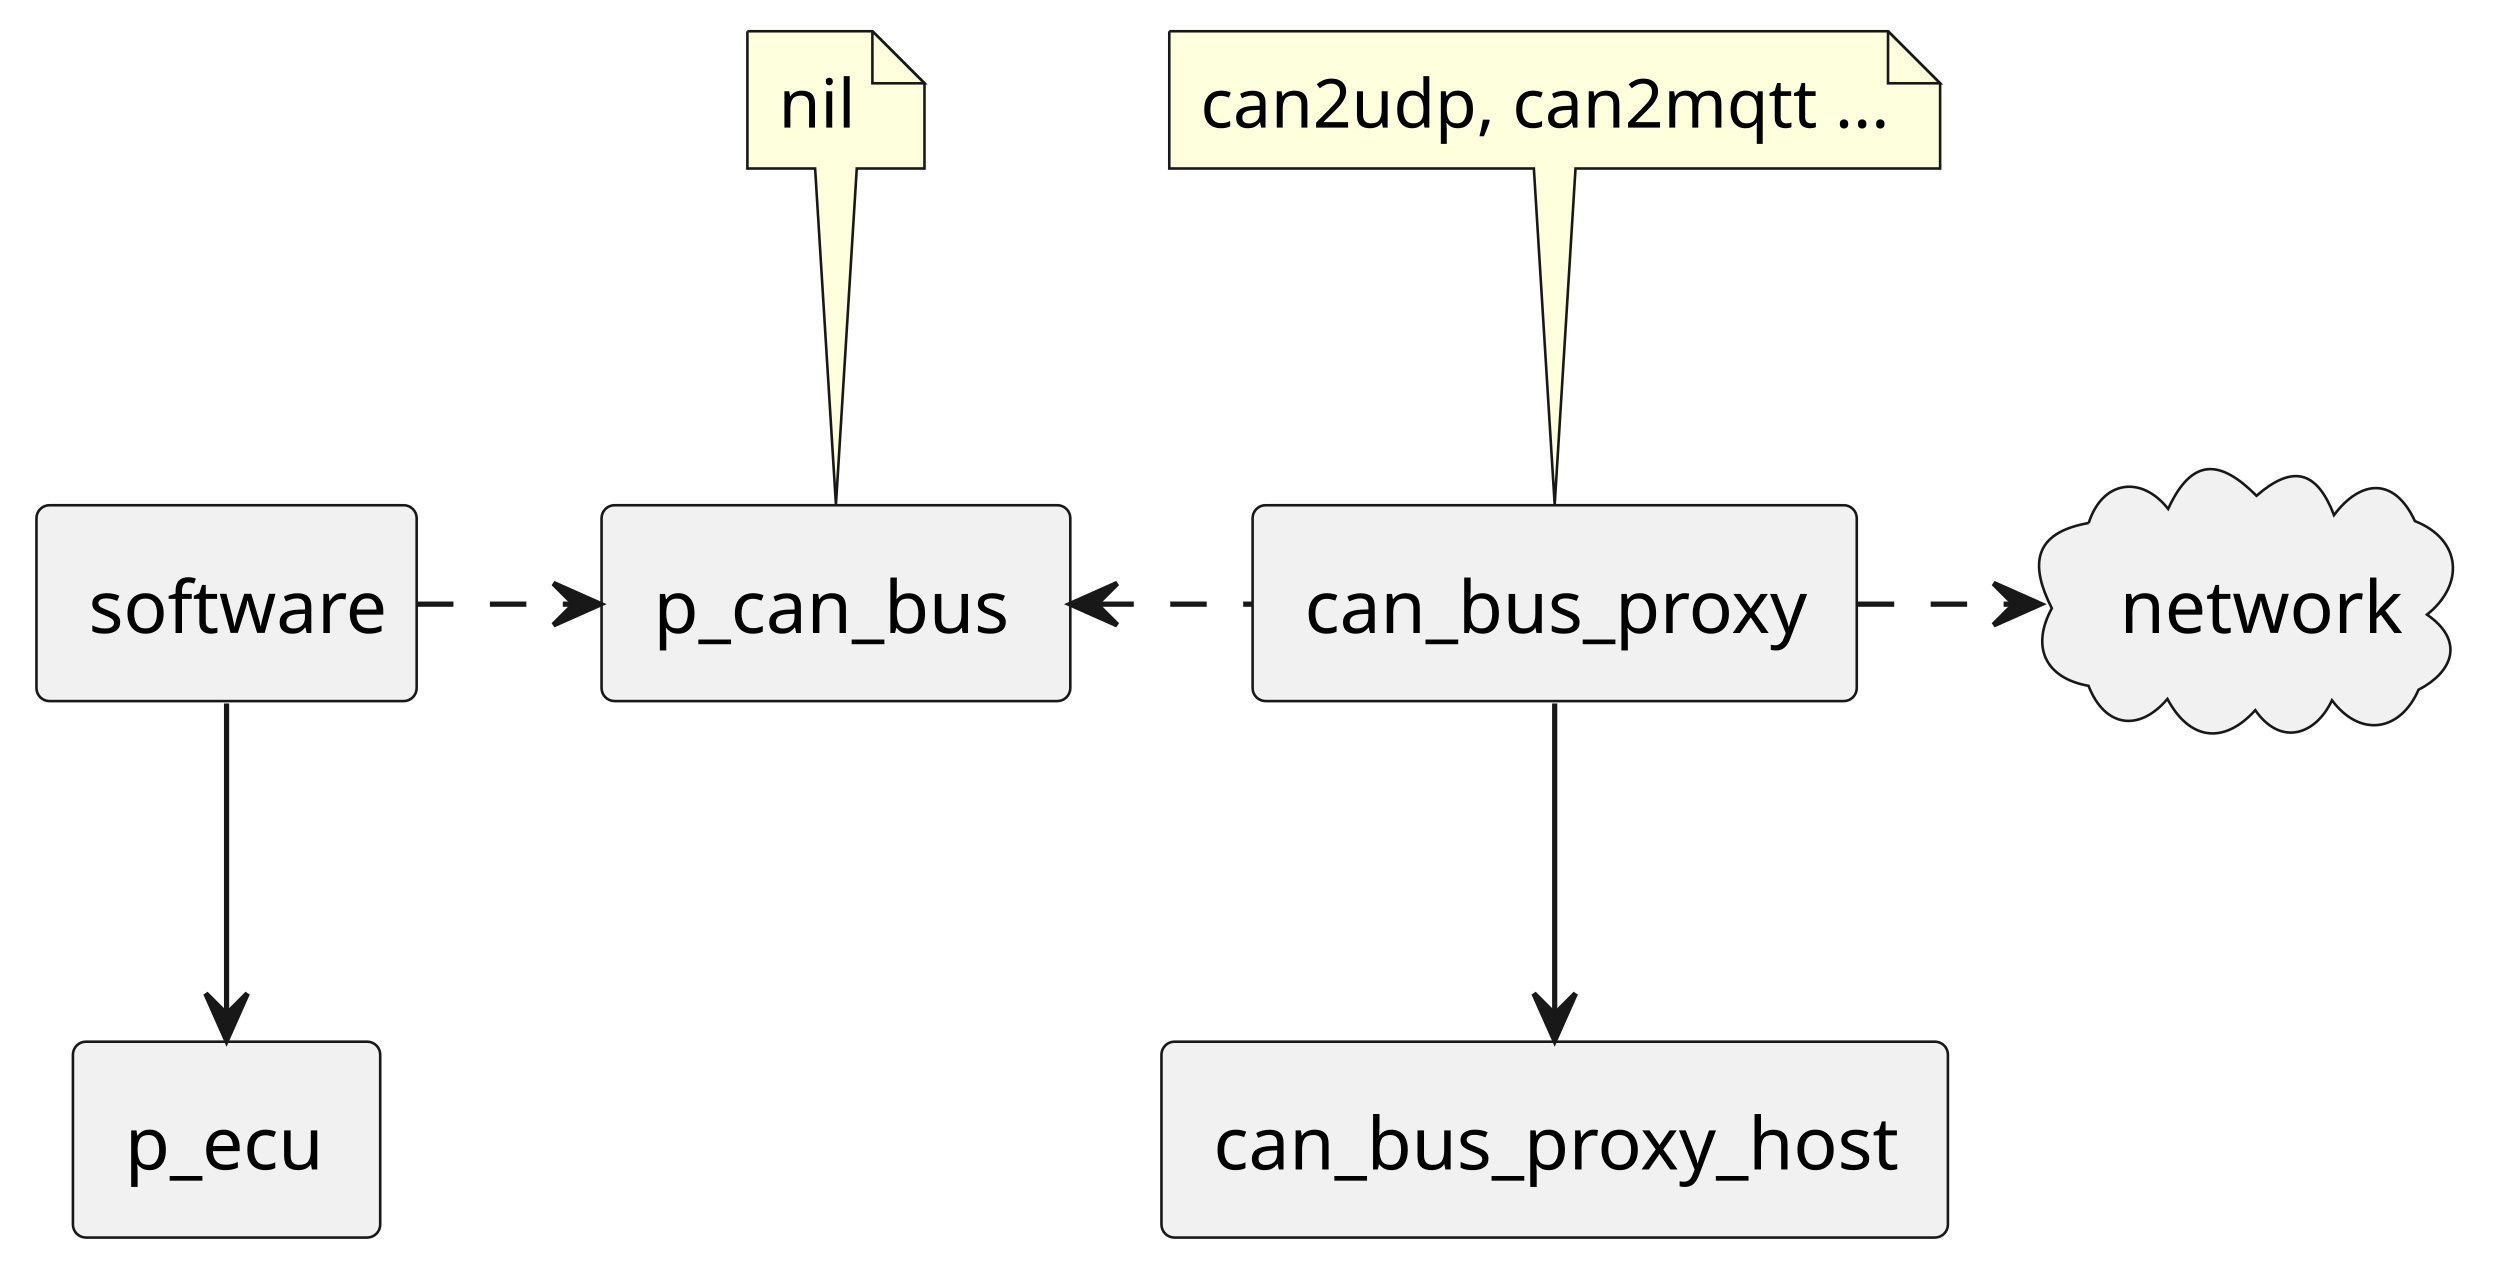
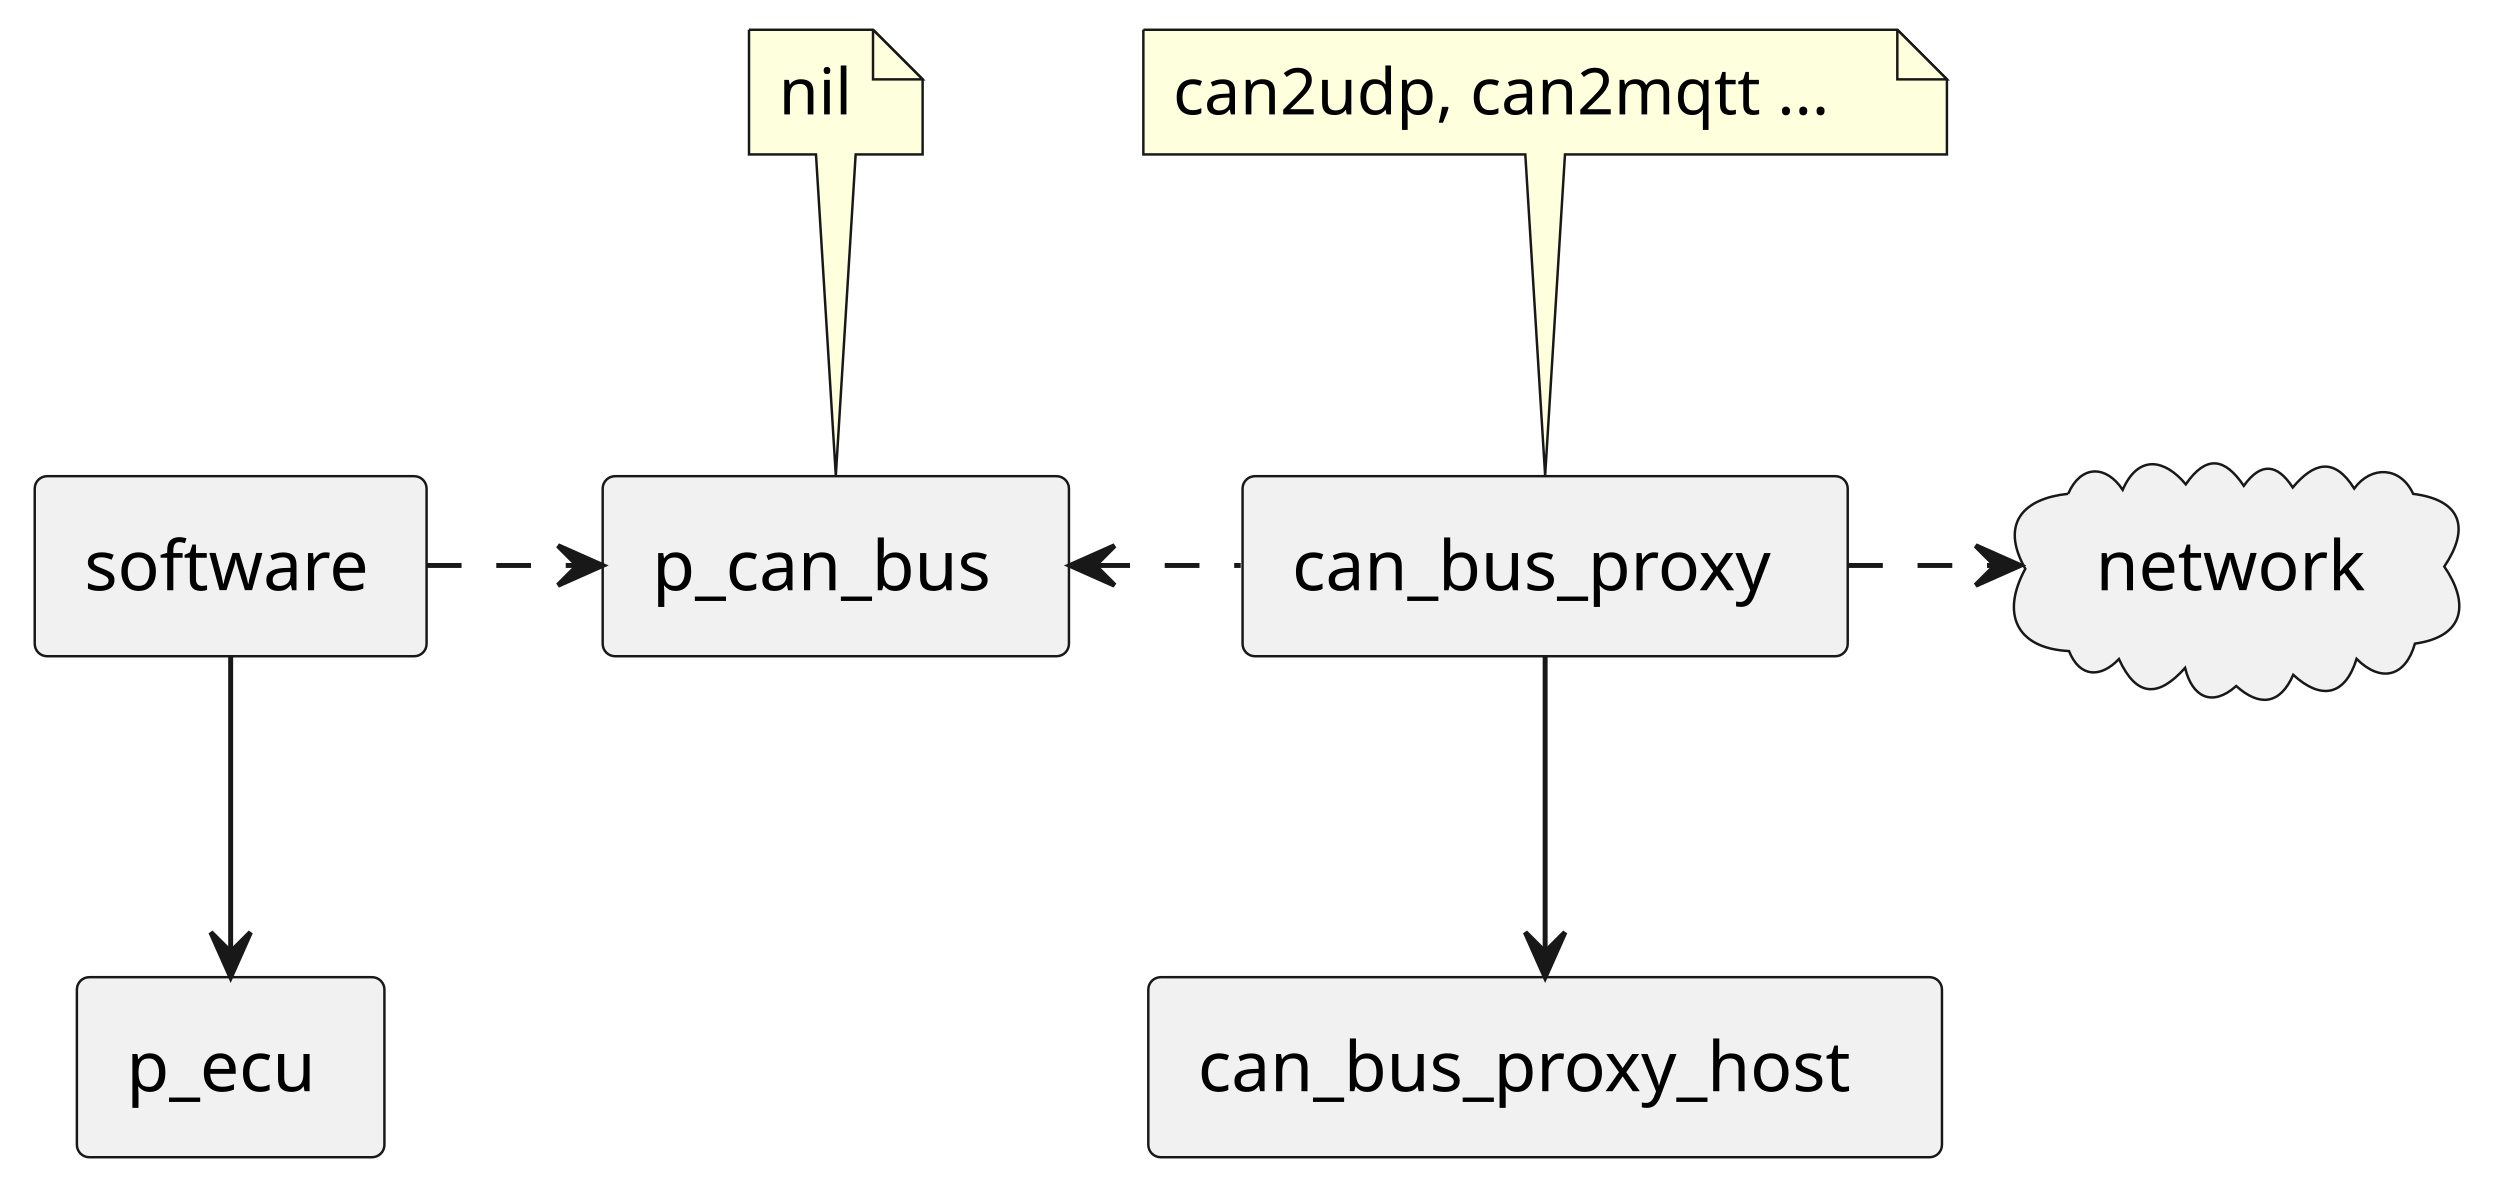
- <svg xmlns="http://www.w3.org/2000/svg" contentStyleType="text/css" height="243px" preserveAspectRatio="none" style="width:480px;height:243px;background:#FFFFFF;" version="1.1" viewBox="0 0 480 243" width="480px" zoomAndPan="magnify">
+ <svg xmlns="http://www.w3.org/2000/svg" contentStyleType="text/css" height="239px" preserveAspectRatio="none" style="width:504px;height:239px;background:#FFFFFF;" version="1.1" viewBox="0 0 504 239" width="504px" zoomAndPan="magnify">
  <defs />
  <g>
    <g id="elem_software">
-       <rect fill="#F1F1F1" height="37.609" rx="2.5" ry="2.5" style="stroke:#181818;stroke-width:0.5;" width="73" x="7" y="97" />
-       <text fill="#000000" font-family="sans-serif" font-size="14" lengthAdjust="spacing" textLength="53" x="17" y="121.533">software</text>
+       <rect fill="#F1F1F1" height="36.297" rx="2.5" ry="2.5" style="stroke:#181818;stroke-width:0.5;" width="79" x="7" y="96" />
+       <text fill="#000000" font-family="sans-serif" font-size="14" lengthAdjust="spacing" textLength="59" x="17" y="118.995">software</text>
    </g>
    <g id="elem_p_ecu">
-       <rect fill="#F1F1F1" height="37.609" rx="2.5" ry="2.5" style="stroke:#181818;stroke-width:0.5;" width="59" x="14" y="200" />
-       <text fill="#000000" font-family="sans-serif" font-size="14" lengthAdjust="spacing" textLength="39" x="24" y="224.533">p_ecu</text>
+       <rect fill="#F1F1F1" height="36.297" rx="2.5" ry="2.5" style="stroke:#181818;stroke-width:0.5;" width="62" x="15.5" y="197" />
+       <text fill="#000000" font-family="sans-serif" font-size="14" lengthAdjust="spacing" textLength="42" x="25.5" y="219.995">p_ecu</text>
    </g>
    <g id="elem_p_can_bus">
-       <rect fill="#F1F1F1" height="37.609" rx="2.5" ry="2.5" style="stroke:#181818;stroke-width:0.5;" width="90" x="115.5" y="97" />
-       <text fill="#000000" font-family="sans-serif" font-size="14" lengthAdjust="spacing" textLength="70" x="125.5" y="121.533">p_can_bus</text>
+       <rect fill="#F1F1F1" height="36.297" rx="2.5" ry="2.5" style="stroke:#181818;stroke-width:0.5;" width="94" x="121.5" y="96" />
+       <text fill="#000000" font-family="sans-serif" font-size="14" lengthAdjust="spacing" textLength="74" x="131.5" y="118.995">p_can_bus</text>
    </g>
    <g id="elem_can_bus_proxy">
-       <rect fill="#F1F1F1" height="37.609" rx="2.5" ry="2.5" style="stroke:#181818;stroke-width:0.5;" width="116" x="240.5" y="97" />
-       <text fill="#000000" font-family="sans-serif" font-size="14" lengthAdjust="spacing" textLength="96" x="250.5" y="121.533">can_bus_proxy</text>
+       <rect fill="#F1F1F1" height="36.297" rx="2.5" ry="2.5" style="stroke:#181818;stroke-width:0.5;" width="122" x="250.5" y="96" />
+       <text fill="#000000" font-family="sans-serif" font-size="14" lengthAdjust="spacing" textLength="102" x="260.5" y="118.995">can_bus_proxy</text>
    </g>
    <g id="elem_can_bus_proxy_host">
-       <rect fill="#F1F1F1" height="37.609" rx="2.5" ry="2.5" style="stroke:#181818;stroke-width:0.5;" width="151" x="223" y="200" />
-       <text fill="#000000" font-family="sans-serif" font-size="14" lengthAdjust="spacing" textLength="131" x="233" y="224.533">can_bus_proxy_host</text>
+       <rect fill="#F1F1F1" height="36.297" rx="2.5" ry="2.5" style="stroke:#181818;stroke-width:0.5;" width="160" x="231.5" y="197" />
+       <text fill="#000000" font-family="sans-serif" font-size="14" lengthAdjust="spacing" textLength="140" x="241.5" y="219.995">can_bus_proxy_host</text>
    </g>
    <g id="elem_network">
-       <path d="M401.033,100.413 C403.619,92.291 411.089,91.129 416.286,97.703 C420.82,87.867 426.202,88.097 433.247,95.186 C440.196,89.151 444.825,90.326 448.131,98.898 C453.217,92.093 459.709,91.506 463.662,100.045 C472.713,103.652 473.184,112.293 465.985,118.002 C473.237,123.012 471.013,128.983 464.363,132.43 C460.834,140.522 453.13,141.659 447.738,134.454 C444.628,141.119 437.898,143.381 433.016,136.361 C426.938,143.052 420.363,142.109 416.151,134.205 C410.647,140.629 404.106,139.636 400.995,131.682 C392.613,130.169 389.93,124.172 393.952,116.792 C389.711,108.434 390.309,102.3 401.033,100.413 " fill="#F1F1F1" style="stroke:#181818;stroke-width:0.5;" />
-       <text fill="#000000" font-family="sans-serif" font-size="14" lengthAdjust="spacing" textLength="49" x="407" y="121.533">network</text>
+       <path d="M416.937,99.554 C419.49,93.685 424.579,93.682 427.936,98.745 C431.098,91.541 436.422,92.565 440.654,97.637 C444.784,91.66 448.518,92.275 452.349,97.938 C455.803,93.116 459.091,93.475 462.218,98.274 C466.469,93.226 470.553,92.058 474.612,98.482 C478.063,93.776 483.977,94.054 486.498,99.564 C496.338,100.81 497.942,106.543 492.769,114.216 C497.759,121.462 497.096,128.315 486.849,129.758 C484.947,136.46 480.019,137.728 475.085,132.834 C472.737,140.412 467.85,141.124 462.318,136.045 C459.654,142.097 455.503,142.508 450.822,138.305 C445.839,142.73 441.895,140.388 440.514,134.651 C435.135,140.66 430.72,140.61 427.178,132.87 C423.517,136.694 419.293,136.685 417.115,131.258 C406.277,130.703 403.425,123.582 408.303,114.676 C403.179,105.603 407.806,100.488 416.937,99.554 " fill="#F1F1F1" style="stroke:#181818;stroke-width:0.5;" />
+       <text fill="#000000" font-family="sans-serif" font-size="14" lengthAdjust="spacing" textLength="56" x="422.5" y="118.995">network</text>
    </g>
    <g id="elem_GMN13">
-       <path d="M224.5,6 L224.5,32.352 A0,0 0 0 0 224.5,32.352 L294.5,32.352 L298.5,96.9 L302.5,32.352 L372.5,32.352 A0,0 0 0 0 372.5,32.352 L372.5,16 L362.5,6 L224.5,6 A0,0 0 0 0 224.5,6 " fill="#FEFFDD" style="stroke:#181818;stroke-width:0.5;" />
-       <path d="M362.5,6 L362.5,16 L372.5,16 L362.5,6 " fill="#FEFFDD" style="stroke:#181818;stroke-width:0.5;" />
-       <text fill="#000000" font-family="sans-serif" font-size="13" lengthAdjust="spacing" textLength="127" x="230.5" y="24.495">can2udp, can2mqtt ...</text>
+       <path d="M230.5,6 L230.5,31.133 A0,0 0 0 0 230.5,31.133 L307.5,31.133 L311.5,95.87 L315.5,31.133 L392.5,31.133 A0,0 0 0 0 392.5,31.133 L392.5,16 L382.5,6 L230.5,6 A0,0 0 0 0 230.5,6 " fill="#FEFFDD" style="stroke:#181818;stroke-width:0.5;" />
+       <path d="M382.5,6 L382.5,16 L392.5,16 L382.5,6 " fill="#FEFFDD" style="stroke:#181818;stroke-width:0.5;" />
+       <text fill="#000000" font-family="sans-serif" font-size="13" lengthAdjust="spacing" textLength="141" x="236.5" y="23.067">can2udp, can2mqtt ...</text>
    </g>
    <g id="elem_GMN16">
-       <path d="M143.5,6 L143.5,32.352 A0,0 0 0 0 143.5,32.352 L156.5,32.352 L160.5,96.9 L164.5,32.352 L177.5,32.352 A0,0 0 0 0 177.5,32.352 L177.5,16 L167.5,6 L143.5,6 A0,0 0 0 0 143.5,6 " fill="#FEFFDD" style="stroke:#181818;stroke-width:0.5;" />
-       <path d="M167.5,6 L167.5,16 L177.5,16 L167.5,6 " fill="#FEFFDD" style="stroke:#181818;stroke-width:0.5;" />
-       <text fill="#000000" font-family="sans-serif" font-size="13" lengthAdjust="spacing" textLength="13" x="149.5" y="24.495">nil</text>
+       <path d="M151,6 L151,31.133 A0,0 0 0 0 151,31.133 L164.5,31.133 L168.5,95.87 L172.5,31.133 L186,31.133 A0,0 0 0 0 186,31.133 L186,16 L176,6 L151,6 A0,0 0 0 0 151,6 " fill="#FEFFDD" style="stroke:#181818;stroke-width:0.5;" />
+       <path d="M176,6 L176,16 L186,16 L176,6 " fill="#FEFFDD" style="stroke:#181818;stroke-width:0.5;" />
+       <text fill="#000000" font-family="sans-serif" font-size="13" lengthAdjust="spacing" textLength="14" x="157" y="23.067">nil</text>
    </g>
    <g id="link_software_p_ecu">
-       <path d="M43.5,135.06 C43.5,151.61 43.5,176.24 43.5,194.36 " fill="none" id="software-to-p_ecu" style="stroke:#181818;stroke-width:1.0;" />
-       <polygon fill="#181818" points="43.5,199.76,47.5,190.76,43.5,194.76,39.5,190.76,43.5,199.76" style="stroke:#181818;stroke-width:1.0;" />
+       <path d="M46.5,132.24 C46.5,148.71 46.5,173.61 46.5,191.61 " fill="none" id="software-to-p_ecu" style="stroke:#181818;stroke-width:1.0;" />
+       <polygon fill="#181818" points="46.5,196.95,50.5,187.95,46.5,191.95,42.5,187.95,46.5,196.95" style="stroke:#181818;stroke-width:1.0;" />
    </g>
    <g id="link_software_p_can_bus">
-       <path d="M80.06,116 C90.05,116 100.04,116 110.03,116 " fill="none" id="software-to-p_can_bus" style="stroke:#181818;stroke-width:1.0;stroke-dasharray:7.0,7.0;" />
-       <polygon fill="#181818" points="115.25,116,106.25,112,110.25,116,106.25,120,115.25,116" style="stroke:#181818;stroke-width:1.0;" />
+       <path d="M86.05,114 C96.11,114 106.17,114 116.22,114 " fill="none" id="software-to-p_can_bus" style="stroke:#181818;stroke-width:1.0;stroke-dasharray:7.0,7.0;" />
+       <polygon fill="#181818" points="121.48,114,112.48,110,116.48,114,112.48,118,121.48,114" style="stroke:#181818;stroke-width:1.0;" />
    </g>
    <g id="link_p_can_bus_can_bus_proxy">
-       <path d="M210.69,116 C220.59,116 230.48,116 240.38,116 " fill="none" id="p_can_bus-backto-can_bus_proxy" style="stroke:#181818;stroke-width:1.0;stroke-dasharray:7.0,7.0;" />
-       <polygon fill="#181818" points="205.51,116,214.51,120,210.51,116,214.51,112,205.51,116" style="stroke:#181818;stroke-width:1.0;" />
+       <path d="M220.81,114 C230.58,114 240.36,114 250.13,114 " fill="none" id="p_can_bus-backto-can_bus_proxy" style="stroke:#181818;stroke-width:1.0;stroke-dasharray:7.0,7.0;" />
+       <polygon fill="#181818" points="215.7,114,224.7,118,220.7,114,224.7,110,215.7,114" style="stroke:#181818;stroke-width:1.0;" />
    </g>
    <g id="link_can_bus_proxy_can_bus_proxy_host">
-       <path d="M298.5,135.06 C298.5,151.61 298.5,176.24 298.5,194.36 " fill="none" id="can_bus_proxy-to-can_bus_proxy_host" style="stroke:#181818;stroke-width:1.0;" />
-       <polygon fill="#181818" points="298.5,199.76,302.5,190.76,298.5,194.76,294.5,190.76,298.5,199.76" style="stroke:#181818;stroke-width:1.0;" />
+       <path d="M311.5,132.24 C311.5,148.71 311.5,173.61 311.5,191.61 " fill="none" id="can_bus_proxy-to-can_bus_proxy_host" style="stroke:#181818;stroke-width:1.0;" />
+       <polygon fill="#181818" points="311.5,196.95,315.5,187.95,311.5,191.95,307.5,187.95,311.5,196.95" style="stroke:#181818;stroke-width:1.0;" />
    </g>
    <g id="link_can_bus_proxy_network">
-       <path d="M356.69,116 C366.64,116 376.6,116 386.55,116 " fill="none" id="can_bus_proxy-to-network" style="stroke:#181818;stroke-width:1.0;stroke-dasharray:7.0,7.0;" />
-       <polygon fill="#181818" points="391.76,116,382.76,112,386.76,116,382.76,120,391.76,116" style="stroke:#181818;stroke-width:1.0;" />
+       <path d="M372.58,114 C382.43,114 392.28,114 402.13,114 " fill="none" id="can_bus_proxy-to-network" style="stroke:#181818;stroke-width:1.0;stroke-dasharray:7.0,7.0;" />
+       <polygon fill="#181818" points="407.28,114,398.28,110,402.28,114,398.28,118,407.28,114" style="stroke:#181818;stroke-width:1.0;" />
    </g>
  </g>
</svg>
